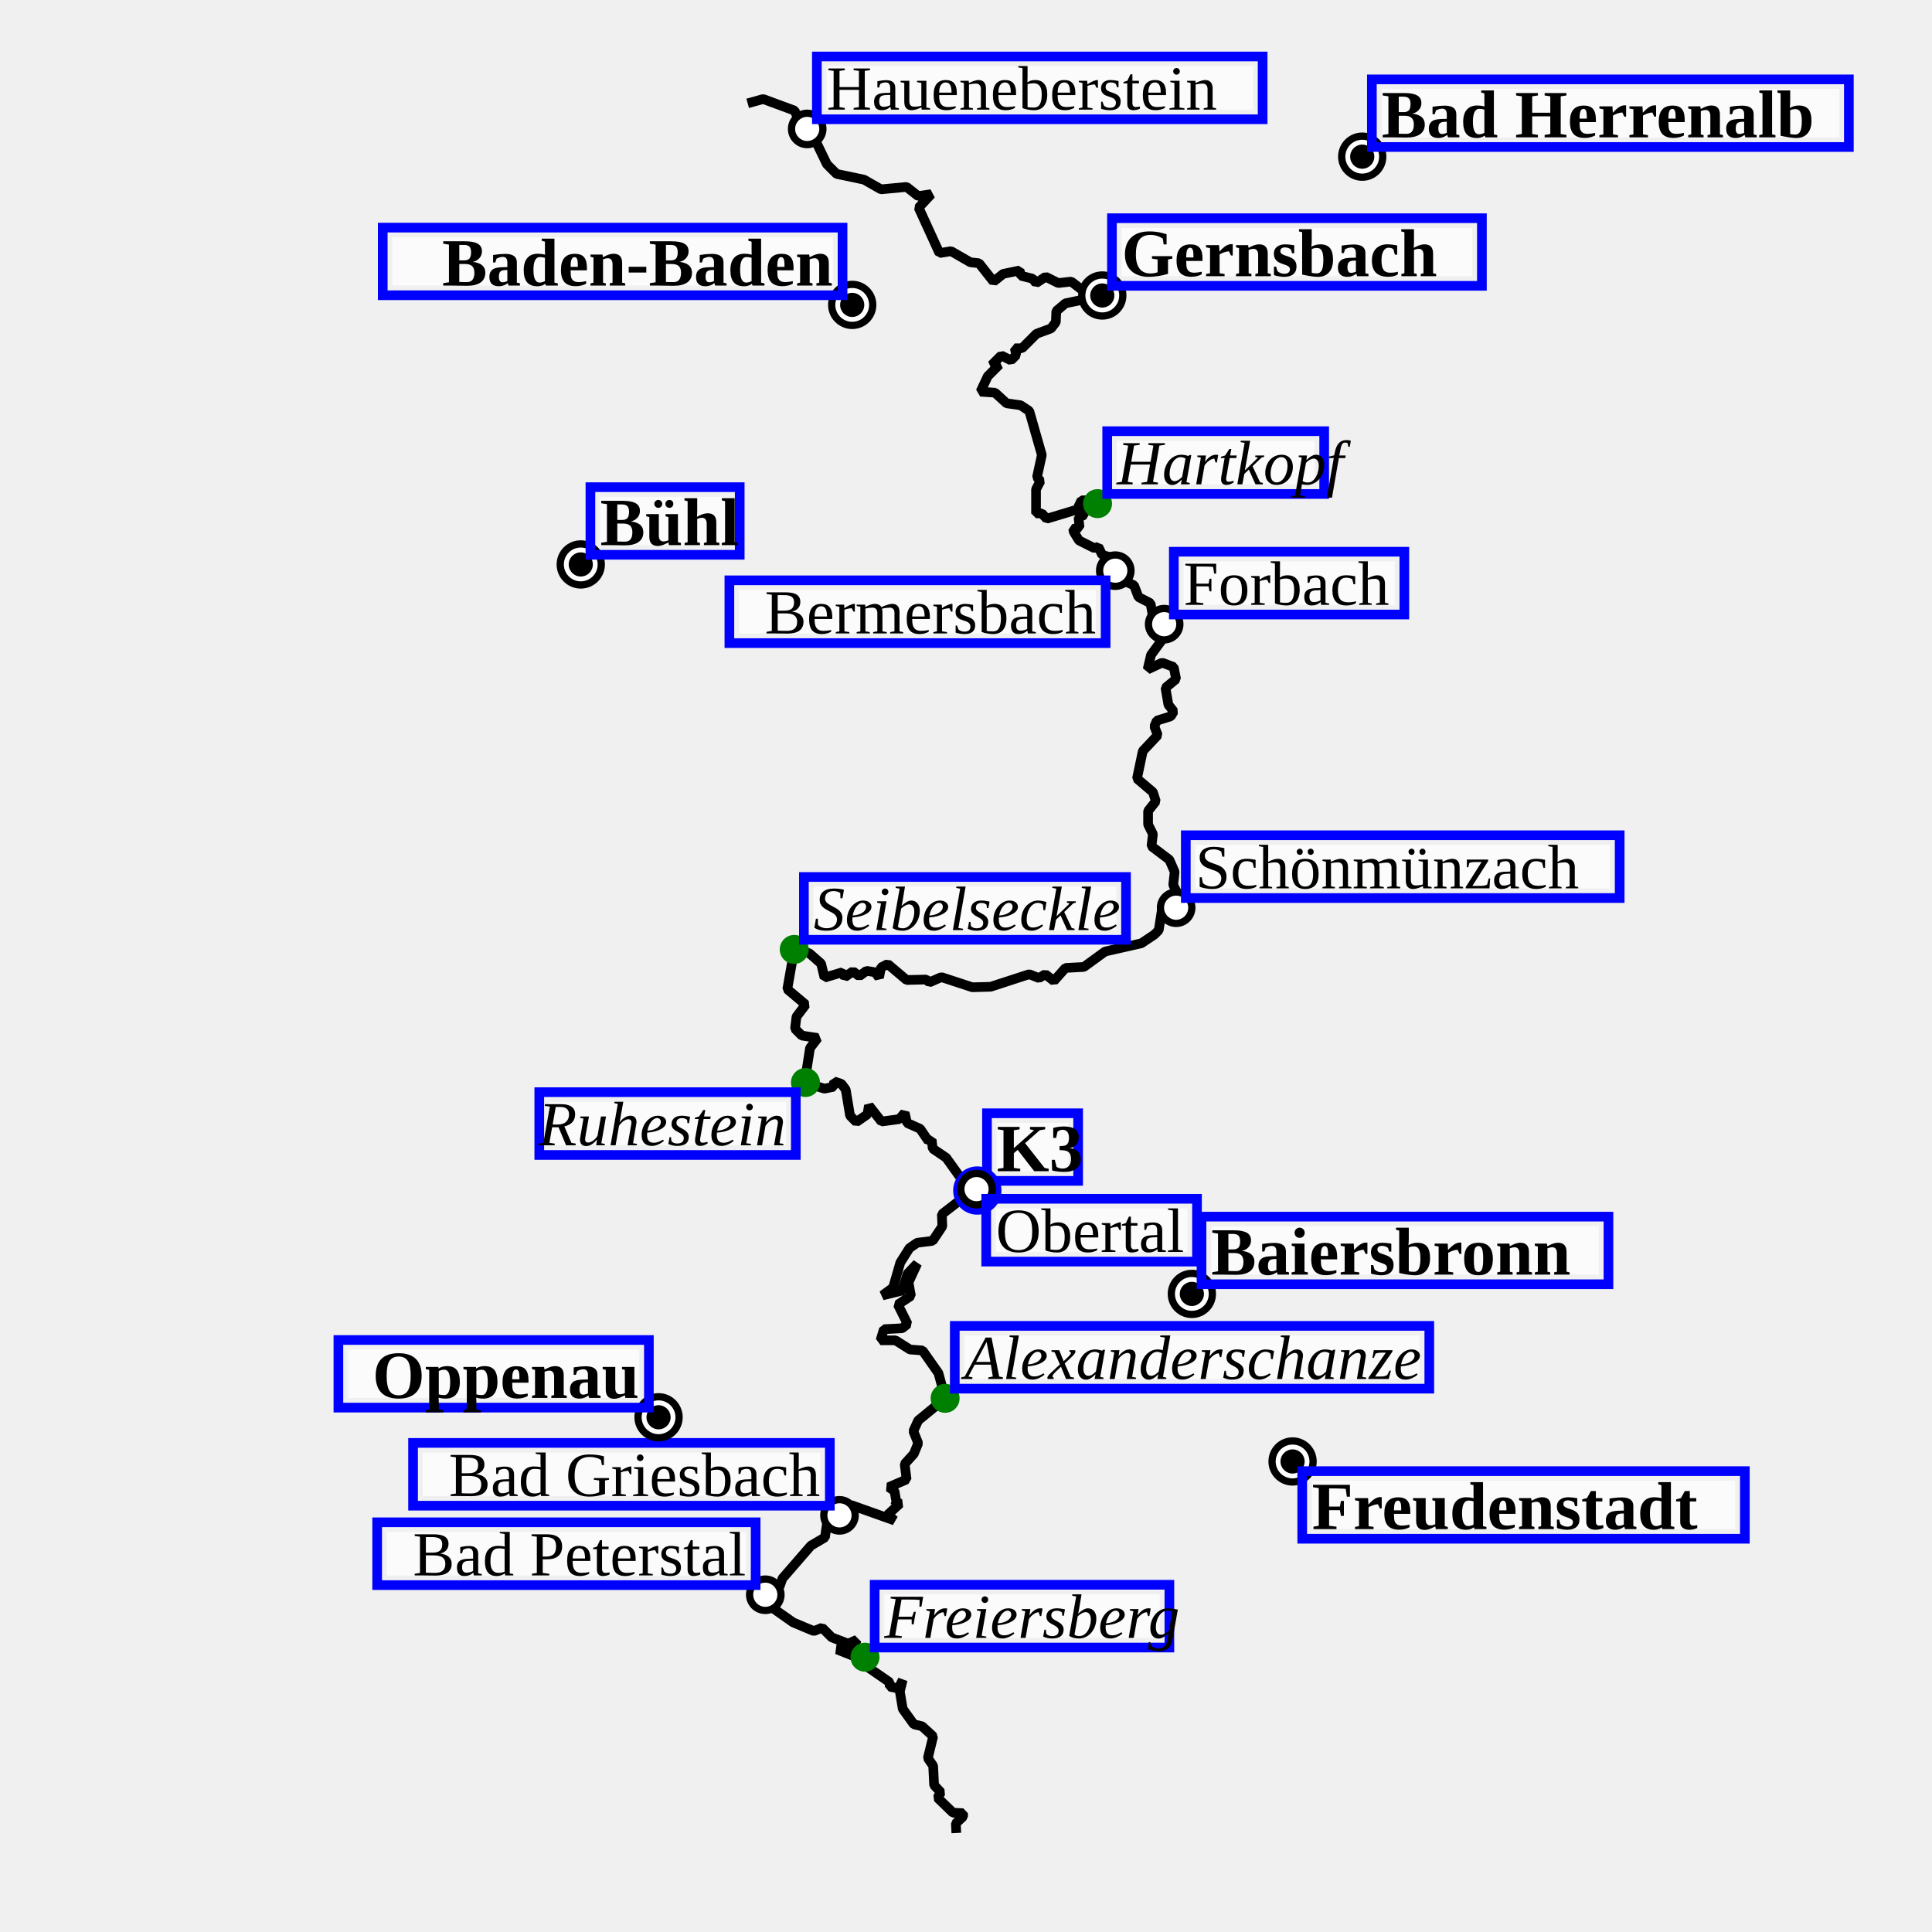
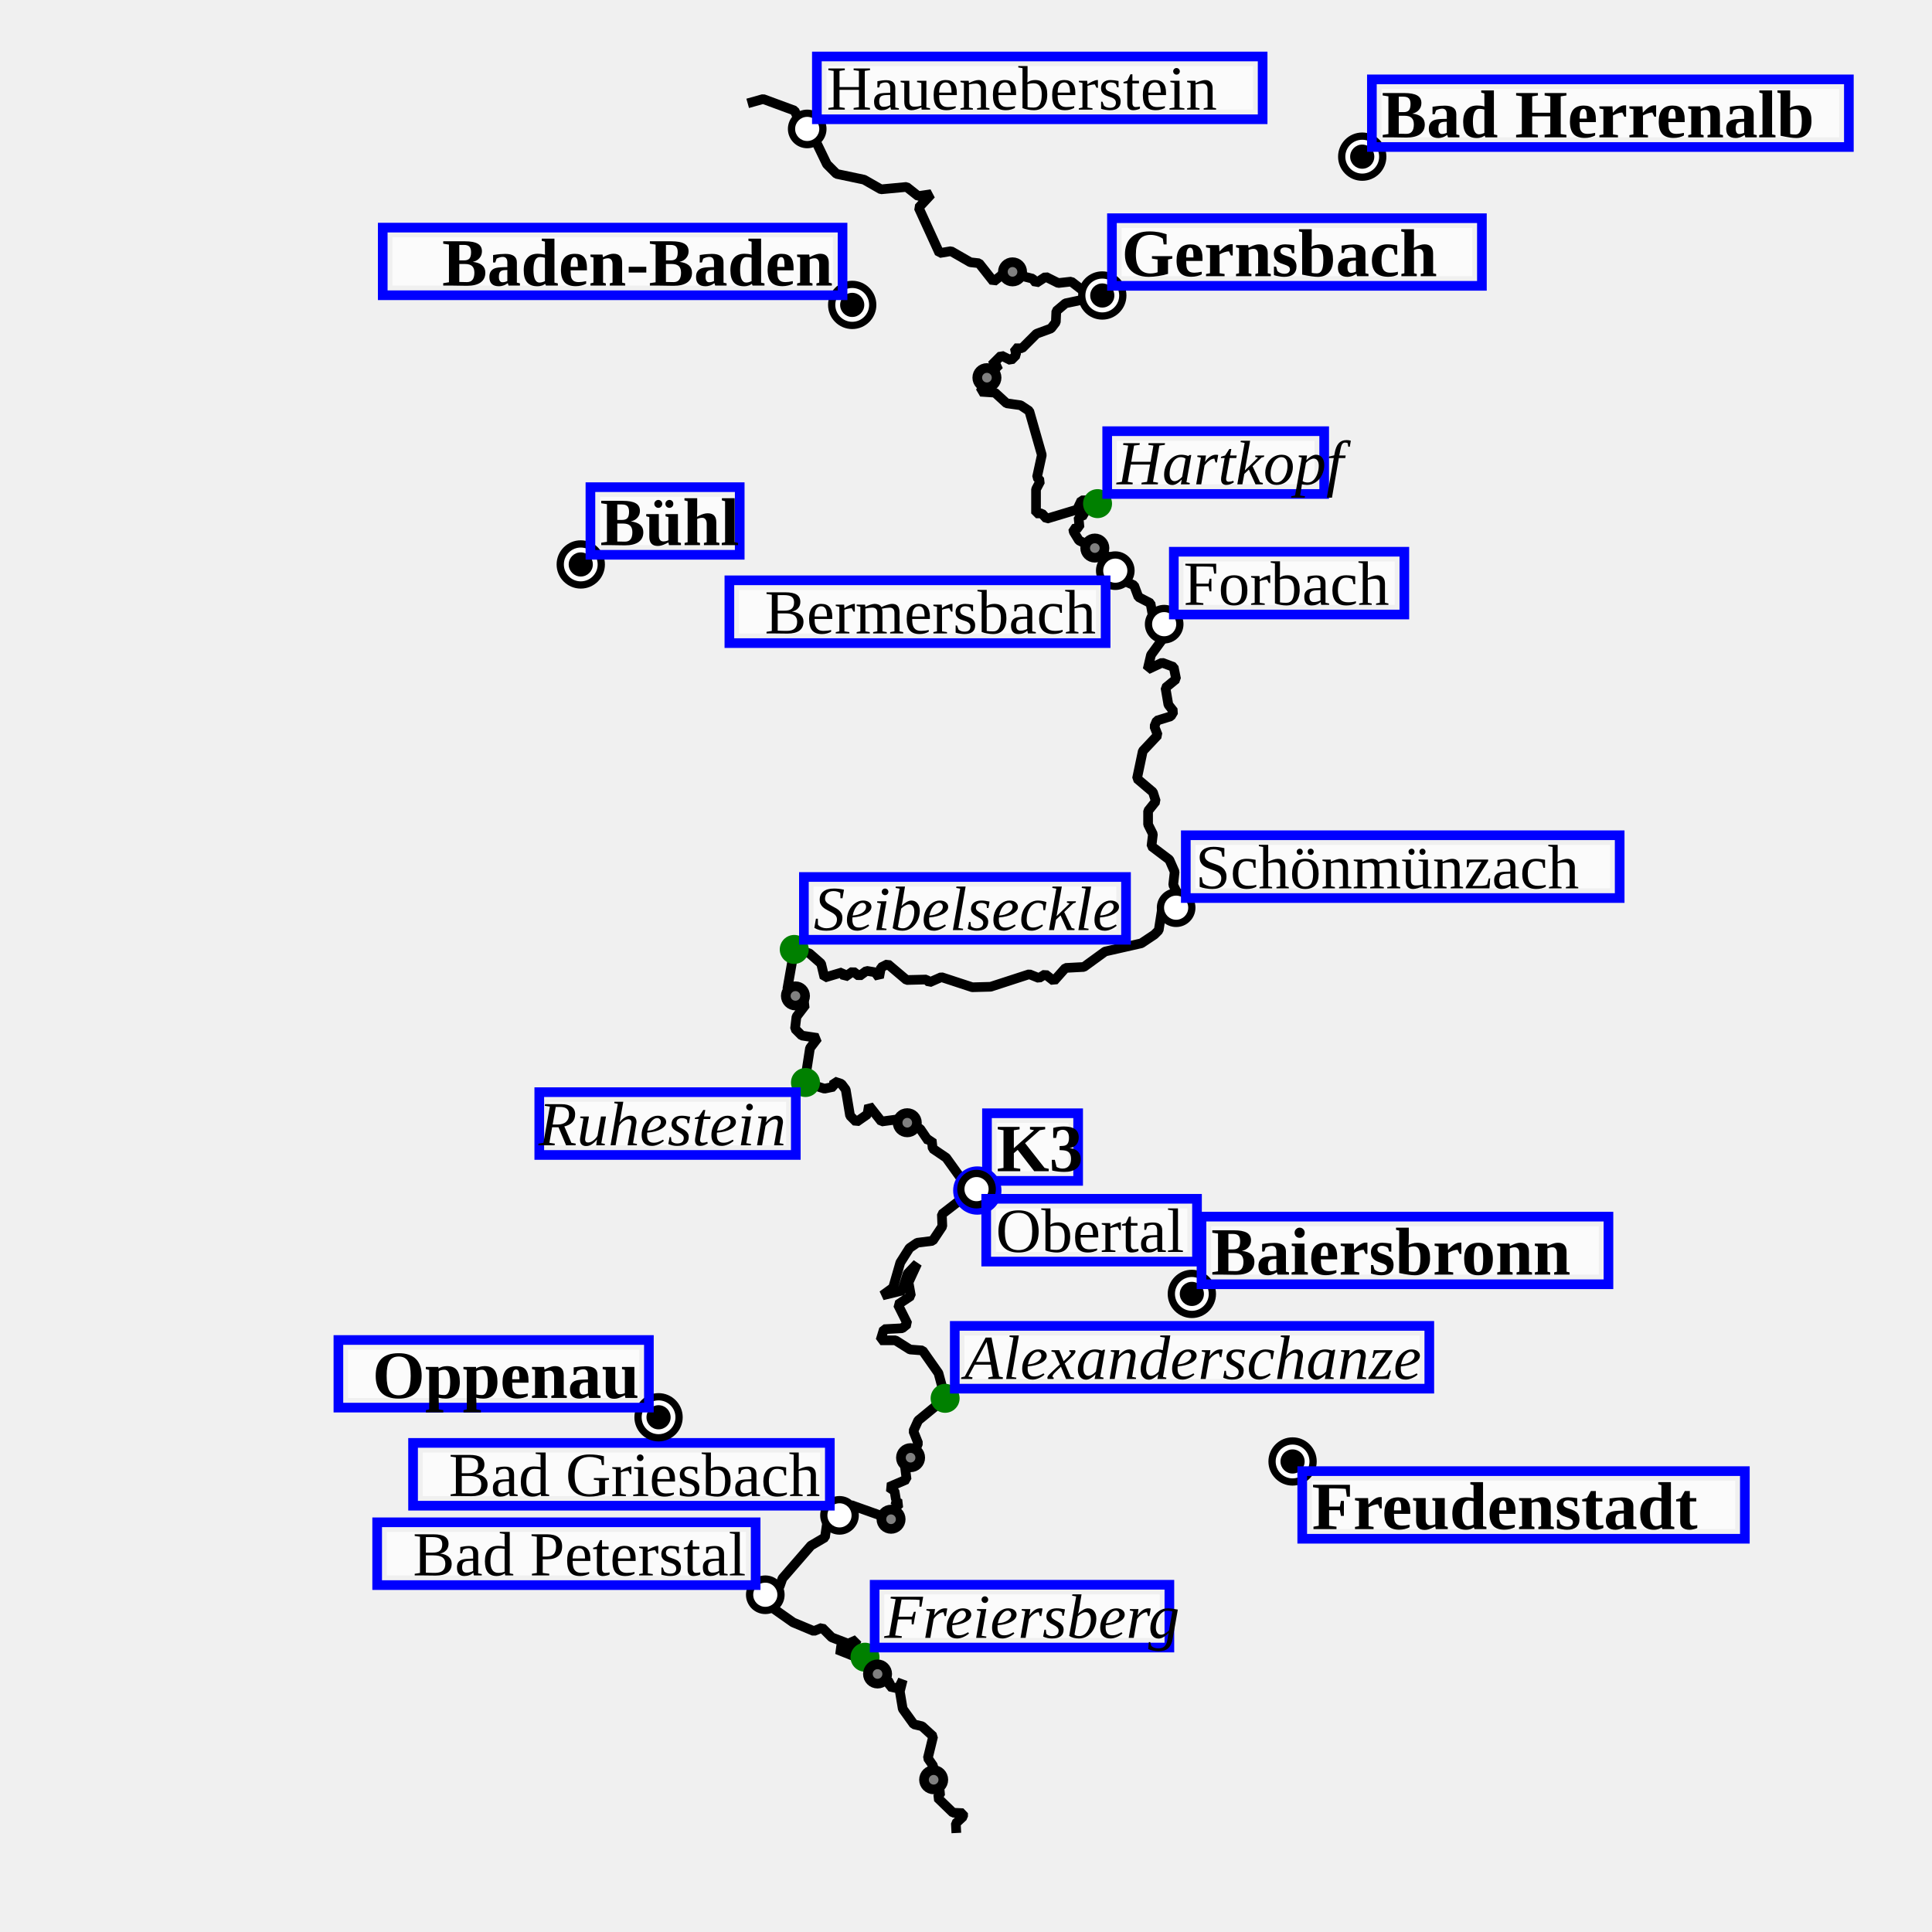
<svg xmlns="http://www.w3.org/2000/svg" height="400" viewBox="(0, 0, 400, 400)" width="400">
  <path d="M198.0,379.5 L197.9,377.5 L199.4,376.1 L199.4,375.4 L197.3,375.3 L194.1,372.2 L194.8,371.1 L193.4,369.6 L193.2,365.6 L192.1,364.0 L193.2,359.5 L190.9,357.4 L189.2,357.0 L186.9,353.8 L186.3,350.2 L186.9,347.8 L186.0,349.6 L184.2,349.2 L184.2,348.3 L179.7,345.2 L179.0,342.7 L179.6,341.5 L177.3,343.1 L173.3,341.5 L176.7,341.1 L177.4,339.5 L175.6,340.3 L172.2,339.0 L170.2,337.0 L168.5,337.7 L164.2,335.9 L159.8,332.8 L158.4,330.2 L161.4,328.5 L162.0,326.8 L167.9,320.0 L170.8,318.3 L171.4,314.2 L174.7,313.5 L176.2,311.6 L185.2,314.8 L183.8,313.6 L186.3,311.3 L184.9,310.5 L185.5,310.5 L185.2,308.7 L184.0,307.9 L187.7,306.3 L187.3,303.1 L189.2,301.0 L190.1,298.8 L189.1,296.3 L190.1,294.1 L195.7,289.5 L194.3,284.3 L191.0,279.6 L188.4,279.4 L185.4,277.5 L182.3,277.5 L183.0,275.2 L186.8,275.0 L187.9,274.1 L185.9,270.1 L188.6,268.3 L188.1,265.5 L189.9,261.6 L187.9,263.7 L186.8,267.2 L182.7,268.2 L184.9,266.6 L186.4,261.4 L188.3,258.4 L189.9,257.3 L193.1,256.9 L195.1,253.9 L195.0,251.4 L200.3,247.3 L202.5,246.8 L201.6,245.1 L198.7,243.6 L195.9,239.7 L193.1,237.8 L192.9,236.0 L192.2,236.2 L190.5,233.7 L187.8,232.5 L187.3,230.4 L186.2,231.7 L182.5,232.2 L179.9,228.9 L179.6,230.7 L177.3,232.3 L176.0,231.0 L175.1,225.6 L174.2,224.4 L172.7,223.9 L172.6,225.0 L170.7,225.4 L166.6,224.1 L167.7,217.0 L169.3,214.9 L166.0,214.4 L164.6,213.0 L164.9,210.5 L166.8,208.0 L163.0,204.8 L164.5,196.3 L167.6,197.4 L170.0,199.5 L170.7,202.4 L174.4,201.3 L174.9,202.3 L176.6,201.1 L177.9,202.1 L179.4,201.0 L181.2,201.3 L182.0,202.4 L182.4,200.3 L183.8,199.6 L187.7,202.9 L191.8,202.8 L192.4,203.4 L194.9,202.3 L201.3,204.4 L205.1,204.3 L213.1,201.7 L215.1,202.5 L216.4,201.7 L218.2,203.1 L220.6,200.4 L224.4,200.2 L228.8,197.0 L236.3,195.3 L239.0,193.5 L239.9,192.6 L240.6,188.1 L245.2,187.9 L242.9,183.2 L243.2,180.5 L242.1,178.0 L238.4,175.2 L238.7,172.7 L237.7,170.7 L237.7,167.9 L239.3,165.9 L238.7,164.0 L235.4,161.2 L236.6,155.5 L239.7,152.2 L239.0,150.4 L239.5,149.2 L242.4,148.3 L243.0,147.3 L241.9,145.9 L241.3,142.4 L243.5,140.6 L243.0,138.1 L240.6,137.2 L237.6,138.6 L238.3,135.6 L241.3,131.5 L240.9,127.8 L238.6,127.1 L238.2,124.9 L235.7,123.6 L234.8,121.2 L232.4,120.1 L230.5,117.6 L230.0,115.4 L228.2,114.9 L227.4,113.2 L226.6,113.5 L223.4,111.9 L222.3,110.1 L222.2,109.5 L223.5,109.2 L223.3,107.1 L224.5,106.6 L224.3,104.8 L225.9,103.7 L227.2,104.3 L227.0,103.5 L223.9,103.6 L223.0,105.5 L216.7,107.4 L215.7,106.3 L214.5,106.3 L214.5,101.3 L215.4,99.6 L214.7,98.8 L215.7,94.2 L213.1,85.1 L211.3,83.9 L208.4,83.5 L206.0,81.3 L203.0,81.1 L204.5,77.9 L206.9,75.5 L205.3,75.6 L207.3,73.6 L209.3,74.6 L210.4,73.5 L210.1,72.1 L211.6,72.1 L214.6,69.1 L217.6,68.0 L218.6,66.7 L218.7,64.4 L220.6,62.8 L228.2,61.2 L227.5,58.7 L228.2,61.2 L227.7,61.5 L226.4,59.6 L224.0,60.0 L221.8,58.3 L219.1,58.6 L216.5,57.3 L214.5,58.6 L213.8,57.7 L211.4,57.1 L211.1,56.0 L207.7,56.7 L205.7,58.3 L202.7,54.5 L200.9,54.3 L196.9,52.0 L194.5,52.4 L190.2,43.0 L192.8,40.2 L190.1,40.6 L187.7,38.7 L182.4,39.2 L178.9,37.2 L173.2,36.0 L171.2,34.0 L168.4,28.2 L167.0,26.5 L166.2,26.6 L164.5,22.9 L158.0,20.5 L154.8,21.4" fill="transparent" id="track" stroke="black" stroke-linejoin="miter" stroke-miterlimit="1" stroke-width="2" />
  <g>
    <g>
-       <circle cx="202.342" cy="246.488" fill="Blue" id="0/wp/circle" r="5" />
+       <circle cx="202.342" cy="246.488" fill="Blue" id="9/wp/circle" r="5" />
    </g>
    <g transform="translate(202.3422 246.4885)">
      <rect fill="white" fill-opacity="0.75" height="10" id="label-bg" width="14.875" x="4" y="-14" />
      <rect fill="none" height="14" id="label-dbg" stroke="blue" stroke-width="2" width="18.875" x="2" y="-16" />
-       <text font-size="14.0" font-style="normal" font-weight="bold" id="0/wp/text" text-anchor="start" x="4.000" y="-4.000">
+       <text font-size="14.0" font-style="normal" font-weight="bold" id="9/wp/text" text-anchor="start" x="4.000" y="-4.000">
K3
</text>
    </g>
    <g>
-       <circle cx="176.44" cy="63.126" fill="Black" id="1/wp/circle" r="5" />
-       <circle cx="176.44" cy="63.126" fill="white" id="1/wp/circle-little-white" r="3.5" />
-       <circle cx="176.44" cy="63.126" fill="black" id="1/wp/circle-little-white" r="2.5" />
+       <circle cx="176.44" cy="63.126" fill="Black" id="10/wp/circle" r="5" />
+       <circle cx="176.44" cy="63.126" fill="white" id="10/wp/circle-little-white" r="3.5" />
+       <circle cx="176.44" cy="63.126" fill="black" id="10/wp/circle-little-white" r="2.5" />
    </g>
    <g transform="translate(176.4398 63.12631)">
      <rect fill="white" fill-opacity="0.75" height="10" id="label-bg" width="91.196" x="-95.196" y="-14" />
      <rect fill="none" height="14" id="label-dbg" stroke="blue" stroke-width="2" width="95.196" x="-97.196" y="-16" />
-       <text font-size="14.0" font-style="normal" font-weight="bold" id="1/wp/text" text-anchor="end" x="-4.000" y="-4.000">
+       <text font-size="14.0" font-style="normal" font-weight="bold" id="10/wp/text" text-anchor="end" x="-4.000" y="-4.000">
Baden-Baden
</text>
    </g>
    <g>
-       <circle cx="228.217" cy="61.179" fill="Black" id="2/wp/circle" r="5" />
-       <circle cx="228.217" cy="61.179" fill="white" id="2/wp/circle-little-white" r="3.5" />
-       <circle cx="228.217" cy="61.179" fill="black" id="2/wp/circle-little-white" r="2.5" />
+       <circle cx="228.217" cy="61.179" fill="Black" id="11/wp/circle" r="5" />
+       <circle cx="228.217" cy="61.179" fill="white" id="11/wp/circle-little-white" r="3.5" />
+       <circle cx="228.217" cy="61.179" fill="black" id="11/wp/circle-little-white" r="2.5" />
    </g>
    <g transform="translate(228.2169 61.17891)">
      <rect fill="white" fill-opacity="0.75" height="10" id="label-bg" width="72.595" x="4" y="-14" />
      <rect fill="none" height="14" id="label-dbg" stroke="blue" stroke-width="2" width="76.595" x="2" y="-16" />
-       <text font-size="14.0" font-style="normal" font-weight="bold" id="2/wp/text" text-anchor="start" x="4.000" y="-4.000">
+       <text font-size="14.0" font-style="normal" font-weight="bold" id="11/wp/text" text-anchor="start" x="4.000" y="-4.000">
Gernsbach
</text>
    </g>
    <g>
-       <circle cx="241.029" cy="129.229" fill="Black" id="3/wp/circle" r="4" />
-       <circle cx="241.029" cy="129.229" fill="white" id="3/wp/circle-little-white" r="2.5" />
+       <circle cx="241.029" cy="129.229" fill="Black" id="12/wp/circle" r="4" />
+       <circle cx="241.029" cy="129.229" fill="white" id="12/wp/circle-little-white" r="2.5" />
    </g>
    <g transform="translate(241.0288 129.2294)">
      <rect fill="white" fill-opacity="0.75" height="9" id="label-bg" width="43.724" x="4" y="-13" />
      <rect fill="none" height="13" id="label-dbg" stroke="blue" stroke-width="2" width="47.724" x="2" y="-15" />
-       <text font-size="13.0" font-style="normal" font-weight="normal" id="3/wp/text" text-anchor="start" x="4.000" y="-4.000">
+       <text font-size="13.0" font-style="normal" font-weight="normal" id="12/wp/text" text-anchor="start" x="4.000" y="-4.000">
Forbach
</text>
    </g>
    <g>
-       <circle cx="158.446" cy="330.177" fill="Black" id="4/wp/circle" r="4" />
-       <circle cx="158.446" cy="330.177" fill="white" id="4/wp/circle-little-white" r="2.5" />
+       <circle cx="158.446" cy="330.177" fill="Black" id="13/wp/circle" r="4" />
+       <circle cx="158.446" cy="330.177" fill="white" id="13/wp/circle-little-white" r="2.5" />
    </g>
    <g transform="translate(158.4462 330.1774)">
      <rect fill="white" fill-opacity="0.75" height="9" id="label-bg" width="74.359" x="-78.359" y="-13" />
      <rect fill="none" height="13" id="label-dbg" stroke="blue" stroke-width="2" width="78.359" x="-80.359" y="-15" />
-       <text font-size="13.0" font-style="normal" font-weight="normal" id="4/wp/text" text-anchor="end" x="-4.000" y="-4.000">
+       <text font-size="13.0" font-style="normal" font-weight="normal" id="13/wp/text" text-anchor="end" x="-4.000" y="-4.000">
Bad Peterstal
</text>
    </g>
    <g>
-       <circle cx="173.809" cy="313.738" fill="Black" id="5/wp/circle" r="4" />
-       <circle cx="173.809" cy="313.738" fill="white" id="5/wp/circle-little-white" r="2.5" />
+       <circle cx="173.809" cy="313.738" fill="Black" id="14/wp/circle" r="4" />
+       <circle cx="173.809" cy="313.738" fill="white" id="14/wp/circle-little-white" r="2.5" />
    </g>
    <g transform="translate(173.8093 313.7379)">
      <rect fill="white" fill-opacity="0.75" height="9" id="label-bg" width="82.288" x="-86.288" y="-13" />
      <rect fill="none" height="13" id="label-dbg" stroke="blue" stroke-width="2" width="86.288" x="-88.288" y="-15" />
-       <text font-size="13.0" font-style="normal" font-weight="normal" id="5/wp/text" text-anchor="end" x="-4.000" y="-4.000">
+       <text font-size="13.0" font-style="normal" font-weight="normal" id="14/wp/text" text-anchor="end" x="-4.000" y="-4.000">
Bad Griesbach
</text>
    </g>
    <g>
-       <circle cx="167.124" cy="26.694" fill="Black" id="6/wp/circle" r="4" />
-       <circle cx="167.124" cy="26.694" fill="white" id="6/wp/circle-little-white" r="2.5" />
+       <circle cx="167.124" cy="26.694" fill="Black" id="15/wp/circle" r="4" />
+       <circle cx="167.124" cy="26.694" fill="white" id="15/wp/circle-little-white" r="2.5" />
    </g>
    <g transform="translate(167.1243 26.69406)">
      <rect fill="white" fill-opacity="0.75" height="9" id="label-bg" width="88.291" x="4" y="-13" />
      <rect fill="none" height="13" id="label-dbg" stroke="blue" stroke-width="2" width="92.291" x="2" y="-15" />
-       <text font-size="13.0" font-style="normal" font-weight="normal" id="6/wp/text" text-anchor="start" x="4.000" y="-4.000">
+       <text font-size="13.0" font-style="normal" font-weight="normal" id="15/wp/text" text-anchor="start" x="4.000" y="-4.000">
Haueneberstein
</text>
    </g>
    <g>
-       <circle cx="202.182" cy="246.197" fill="Black" id="7/wp/circle" r="4" />
-       <circle cx="202.182" cy="246.197" fill="white" id="7/wp/circle-little-white" r="2.5" />
+       <circle cx="202.182" cy="246.197" fill="Black" id="16/wp/circle" r="4" />
+       <circle cx="202.182" cy="246.197" fill="white" id="16/wp/circle-little-white" r="2.5" />
    </g>
    <g transform="translate(202.1824 246.1973)">
      <rect fill="white" fill-opacity="0.75" height="9" id="label-bg" width="39.644" x="4" y="4" />
      <rect fill="none" height="13" id="label-dbg" stroke="blue" stroke-width="2" width="43.644" x="2" y="2" />
-       <text font-size="13.0" font-style="normal" font-weight="normal" id="7/wp/text" text-anchor="start" x="4.000" y="13.000">
+       <text font-size="13.0" font-style="normal" font-weight="normal" id="16/wp/text" text-anchor="start" x="4.000" y="13.000">
Obertal
</text>
    </g>
    <g>
-       <circle cx="230.908" cy="118.149" fill="Black" id="8/wp/circle" r="4" />
-       <circle cx="230.908" cy="118.149" fill="white" id="8/wp/circle-little-white" r="2.5" />
+       <circle cx="230.908" cy="118.149" fill="Black" id="17/wp/circle" r="4" />
+       <circle cx="230.908" cy="118.149" fill="white" id="17/wp/circle-little-white" r="2.5" />
    </g>
    <g transform="translate(230.9076 118.1489)">
      <rect fill="white" fill-opacity="0.75" height="9" id="label-bg" width="73.897" x="-77.897" y="4" />
      <rect fill="none" height="13" id="label-dbg" stroke="blue" stroke-width="2" width="77.897" x="-79.897" y="2" />
-       <text font-size="13.0" font-style="normal" font-weight="normal" id="8/wp/text" text-anchor="end" x="-4.000" y="13.000">
+       <text font-size="13.0" font-style="normal" font-weight="normal" id="17/wp/text" text-anchor="end" x="-4.000" y="13.000">
Bermersbach
</text>
    </g>
    <g>
-       <circle cx="243.508" cy="187.93" fill="Black" id="11/wp/circle" r="4" />
-       <circle cx="243.508" cy="187.93" fill="white" id="11/wp/circle-little-white" r="2.5" />
+       <circle cx="243.508" cy="187.93" fill="Black" id="20/wp/circle" r="4" />
+       <circle cx="243.508" cy="187.93" fill="white" id="20/wp/circle-little-white" r="2.5" />
    </g>
    <g transform="translate(243.5076 187.9303)">
      <rect fill="white" fill-opacity="0.75" height="9" id="label-bg" width="85.828" x="4" y="-13" />
      <rect fill="none" height="13" id="label-dbg" stroke="blue" stroke-width="2" width="89.828" x="2" y="-15" />
-       <text font-size="13.0" font-style="normal" font-weight="normal" id="11/wp/text" text-anchor="start" x="4.000" y="-4.000">
+       <text font-size="13.0" font-style="normal" font-weight="normal" id="20/wp/text" text-anchor="start" x="4.000" y="-4.000">
Schönmünzach
</text>
    </g>
    <g>
-       <circle cx="195.676" cy="289.509" fill="Green" id="12/wp/circle" r="3" />
+       <circle cx="195.676" cy="289.509" fill="Green" id="21/wp/circle" r="3" />
    </g>
    <g transform="translate(195.6756 289.5087)">
      <rect fill="white" fill-opacity="0.75" height="9" id="label-bg" width="94.246" x="4" y="-13" />
      <rect fill="none" height="13" id="label-dbg" stroke="blue" stroke-width="2" width="98.246" x="2" y="-15" />
-       <text font-size="13.0" font-style="italic" font-weight="normal" id="12/wp/text" text-anchor="start" x="4.000" y="-4.000">
+       <text font-size="13.0" font-style="italic" font-weight="normal" id="21/wp/text" text-anchor="start" x="4.000" y="-4.000">
Alexanderschanze
</text>
    </g>
    <g>
-       <circle cx="164.441" cy="196.57" fill="Green" id="13/wp/circle" r="3" />
+       <circle cx="164.441" cy="196.57" fill="Green" id="22/wp/circle" r="3" />
    </g>
    <g transform="translate(164.4415 196.5703)">
      <rect fill="white" fill-opacity="0.75" height="9" id="label-bg" width="62.687" x="4" y="-13" />
      <rect fill="none" height="13" id="label-dbg" stroke="blue" stroke-width="2" width="66.687" x="2" y="-15" />
-       <text font-size="13.0" font-style="italic" font-weight="normal" id="13/wp/text" text-anchor="start" x="4.000" y="-4.000">
+       <text font-size="13.0" font-style="italic" font-weight="normal" id="22/wp/text" text-anchor="start" x="4.000" y="-4.000">
Seibelseckle
</text>
    </g>
    <g>
-       <circle cx="166.763" cy="224.122" fill="Green" id="14/wp/circle" r="3" />
+       <circle cx="166.763" cy="224.122" fill="Green" id="23/wp/circle" r="3" />
    </g>
    <g transform="translate(166.7631 224.122)">
      <rect fill="white" fill-opacity="0.75" height="9" id="label-bg" width="49.112" x="-53.112" y="4" />
      <rect fill="none" height="13" id="label-dbg" stroke="blue" stroke-width="2" width="53.112" x="-55.112" y="2" />
-       <text font-size="13.0" font-style="italic" font-weight="normal" id="14/wp/text" text-anchor="end" x="-4.000" y="13.000">
+       <text font-size="13.0" font-style="italic" font-weight="normal" id="23/wp/text" text-anchor="end" x="-4.000" y="13.000">
Ruhestein
</text>
    </g>
    <g>
-       <circle cx="179.089" cy="343.108" fill="Green" id="15/wp/circle" r="3" />
+       <circle cx="179.089" cy="343.108" fill="Green" id="24/wp/circle" r="3" />
    </g>
    <g transform="translate(179.0887 343.1082)">
      <rect fill="white" fill-opacity="0.75" height="9" id="label-bg" width="57.019" x="4" y="-13" />
      <rect fill="none" height="13" id="label-dbg" stroke="blue" stroke-width="2" width="61.019" x="2" y="-15" />
-       <text font-size="13.0" font-style="italic" font-weight="normal" id="15/wp/text" text-anchor="start" x="4.000" y="-4.000">
+       <text font-size="13.0" font-style="italic" font-weight="normal" id="24/wp/text" text-anchor="start" x="4.000" y="-4.000">
Freiersberg
</text>
    </g>
    <g>
-       <circle cx="227.234" cy="104.272" fill="Green" id="17/wp/circle" r="3" />
+       <circle cx="227.234" cy="104.272" fill="Green" id="26/wp/circle" r="3" />
    </g>
    <g transform="translate(227.234 104.2722)">
      <rect fill="white" fill-opacity="0.75" height="9" id="label-bg" width="40.925" x="4" y="-13" />
      <rect fill="none" height="13" id="label-dbg" stroke="blue" stroke-width="2" width="44.925" x="2" y="-15" />
-       <text font-size="13.0" font-style="italic" font-weight="normal" id="17/wp/text" text-anchor="start" x="4.000" y="-4.000">
+       <text font-size="13.0" font-style="italic" font-weight="normal" id="26/wp/text" text-anchor="start" x="4.000" y="-4.000">
Hartkopf
</text>
    </g>
    <g>
-       <circle cx="120.241" cy="116.863" fill="Black" id="19/wp/circle" r="5" />
-       <circle cx="120.241" cy="116.863" fill="white" id="19/wp/circle-little-white" r="3.5" />
-       <circle cx="120.241" cy="116.863" fill="black" id="19/wp/circle-little-white" r="2.5" />
+       <circle cx="120.241" cy="116.863" fill="Black" id="28/wp/circle" r="5" />
+       <circle cx="120.241" cy="116.863" fill="white" id="28/wp/circle-little-white" r="3.5" />
+       <circle cx="120.241" cy="116.863" fill="black" id="28/wp/circle-little-white" r="2.5" />
    </g>
    <g transform="translate(120.2405 116.863)">
      <rect fill="white" fill-opacity="0.75" height="10" id="label-bg" width="26.911" x="4" y="-14" />
      <rect fill="none" height="14" id="label-dbg" stroke="blue" stroke-width="2" width="30.911" x="2" y="-16" />
-       <text font-size="14.0" font-style="normal" font-weight="bold" id="19/wp/text" text-anchor="start" x="4.000" y="-4.000">
+       <text font-size="14.0" font-style="normal" font-weight="bold" id="28/wp/text" text-anchor="start" x="4.000" y="-4.000">
Bühl
</text>
    </g>
    <g>
-       <circle cx="267.613" cy="302.582" fill="Black" id="21/wp/circle" r="5" />
-       <circle cx="267.613" cy="302.582" fill="white" id="21/wp/circle-little-white" r="3.5" />
-       <circle cx="267.613" cy="302.582" fill="black" id="21/wp/circle-little-white" r="2.5" />
+       <circle cx="267.613" cy="302.582" fill="Black" id="30/wp/circle" r="5" />
+       <circle cx="267.613" cy="302.582" fill="white" id="30/wp/circle-little-white" r="3.5" />
+       <circle cx="267.613" cy="302.582" fill="black" id="30/wp/circle-little-white" r="2.5" />
    </g>
    <g transform="translate(267.6132 302.5822)">
      <rect fill="white" fill-opacity="0.75" height="10" id="label-bg" width="87.64" x="4" y="4" />
      <rect fill="none" height="14" id="label-dbg" stroke="blue" stroke-width="2" width="91.64" x="2" y="2" />
-       <text font-size="14.0" font-style="normal" font-weight="bold" id="21/wp/text" text-anchor="start" x="4.000" y="14.000">
+       <text font-size="14.0" font-style="normal" font-weight="bold" id="30/wp/text" text-anchor="start" x="4.000" y="14.000">
Freudenstadt
</text>
    </g>
    <g>
-       <circle cx="246.76" cy="267.891" fill="Black" id="22/wp/circle" r="5" />
-       <circle cx="246.76" cy="267.891" fill="white" id="22/wp/circle-little-white" r="3.5" />
-       <circle cx="246.76" cy="267.891" fill="black" id="22/wp/circle-little-white" r="2.5" />
+       <circle cx="246.76" cy="267.891" fill="Black" id="31/wp/circle" r="5" />
+       <circle cx="246.76" cy="267.891" fill="white" id="31/wp/circle-little-white" r="3.5" />
+       <circle cx="246.76" cy="267.891" fill="black" id="31/wp/circle-little-white" r="2.5" />
    </g>
    <g transform="translate(246.7599 267.8914)">
      <rect fill="white" fill-opacity="0.75" height="10" id="label-bg" width="80.254" x="4" y="-14" />
      <rect fill="none" height="14" id="label-dbg" stroke="blue" stroke-width="2" width="84.254" x="2" y="-16" />
-       <text font-size="14.0" font-style="normal" font-weight="bold" id="22/wp/text" text-anchor="start" x="4.000" y="-4.000">
+       <text font-size="14.0" font-style="normal" font-weight="bold" id="31/wp/text" text-anchor="start" x="4.000" y="-4.000">
Baiersbronn
</text>
    </g>
    <g>
-       <circle cx="282.035" cy="32.435" fill="Black" id="23/wp/circle" r="5" />
-       <circle cx="282.035" cy="32.435" fill="white" id="23/wp/circle-little-white" r="3.5" />
-       <circle cx="282.035" cy="32.435" fill="black" id="23/wp/circle-little-white" r="2.5" />
+       <circle cx="282.035" cy="32.435" fill="Black" id="32/wp/circle" r="5" />
+       <circle cx="282.035" cy="32.435" fill="white" id="32/wp/circle-little-white" r="3.5" />
+       <circle cx="282.035" cy="32.435" fill="black" id="32/wp/circle-little-white" r="2.5" />
    </g>
    <g transform="translate(282.0353 32.43458)">
      <rect fill="white" fill-opacity="0.75" height="10" id="label-bg" width="94.753" x="4" y="-14" />
      <rect fill="none" height="14" id="label-dbg" stroke="blue" stroke-width="2" width="98.753" x="2" y="-16" />
-       <text font-size="14.0" font-style="normal" font-weight="bold" id="23/wp/text" text-anchor="start" x="4.000" y="-4.000">
+       <text font-size="14.0" font-style="normal" font-weight="bold" id="32/wp/text" text-anchor="start" x="4.000" y="-4.000">
Bad Herrenalb
</text>
    </g>
    <g>
-       <circle cx="136.346" cy="293.432" fill="Black" id="24/wp/circle" r="5" />
-       <circle cx="136.346" cy="293.432" fill="white" id="24/wp/circle-little-white" r="3.5" />
-       <circle cx="136.346" cy="293.432" fill="black" id="24/wp/circle-little-white" r="2.5" />
+       <circle cx="136.346" cy="293.432" fill="Black" id="33/wp/circle" r="5" />
+       <circle cx="136.346" cy="293.432" fill="white" id="33/wp/circle-little-white" r="3.5" />
+       <circle cx="136.346" cy="293.432" fill="black" id="33/wp/circle-little-white" r="2.5" />
    </g>
    <g transform="translate(136.3465 293.4321)">
      <rect fill="white" fill-opacity="0.75" height="10" id="label-bg" width="60.285" x="-64.285" y="-14" />
      <rect fill="none" height="14" id="label-dbg" stroke="blue" stroke-width="2" width="64.285" x="-66.285" y="-16" />
-       <text font-size="14.0" font-style="normal" font-weight="bold" id="24/wp/text" text-anchor="end" x="-4.000" y="-4.000">
+       <text font-size="14.0" font-style="normal" font-weight="bold" id="33/wp/text" text-anchor="end" x="-4.000" y="-4.000">
Oppenau
</text>
+     </g>
+     <g>
+       <circle cx="193.304" cy="368.48" fill="Gray" id="0/wp/circle" r="2" stroke="black" stroke-width="2" />
+     </g>
+     <g>
+       <circle cx="181.688" cy="346.579" fill="Gray" id="1/wp/circle" r="2" stroke="black" stroke-width="2" />
+     </g>
+     <g>
+       <circle cx="184.482" cy="314.544" fill="Gray" id="2/wp/circle" r="2" stroke="black" stroke-width="2" />
+     </g>
+     <g>
+       <circle cx="188.524" cy="301.797" fill="Gray" id="3/wp/circle" r="2" stroke="black" stroke-width="2" />
+     </g>
+     <g>
+       <circle cx="187.839" cy="232.45" fill="Gray" id="4/wp/circle" r="2" stroke="black" stroke-width="2" />
+     </g>
+     <g>
+       <circle cx="164.687" cy="206.193" fill="Gray" id="5/wp/circle" r="2" stroke="black" stroke-width="2" />
+     </g>
+     <g>
+       <circle cx="226.673" cy="113.47" fill="Gray" id="6/wp/circle" r="2" stroke="black" stroke-width="2" />
+     </g>
+     <g>
+       <circle cx="204.334" cy="78.19" fill="Gray" id="7/wp/circle" r="2" stroke="black" stroke-width="2" />
+     </g>
+     <g>
+       <circle cx="209.633" cy="56.286" fill="Gray" id="8/wp/circle" r="2" stroke="black" stroke-width="2" />
    </g>
  </g>
</svg>
